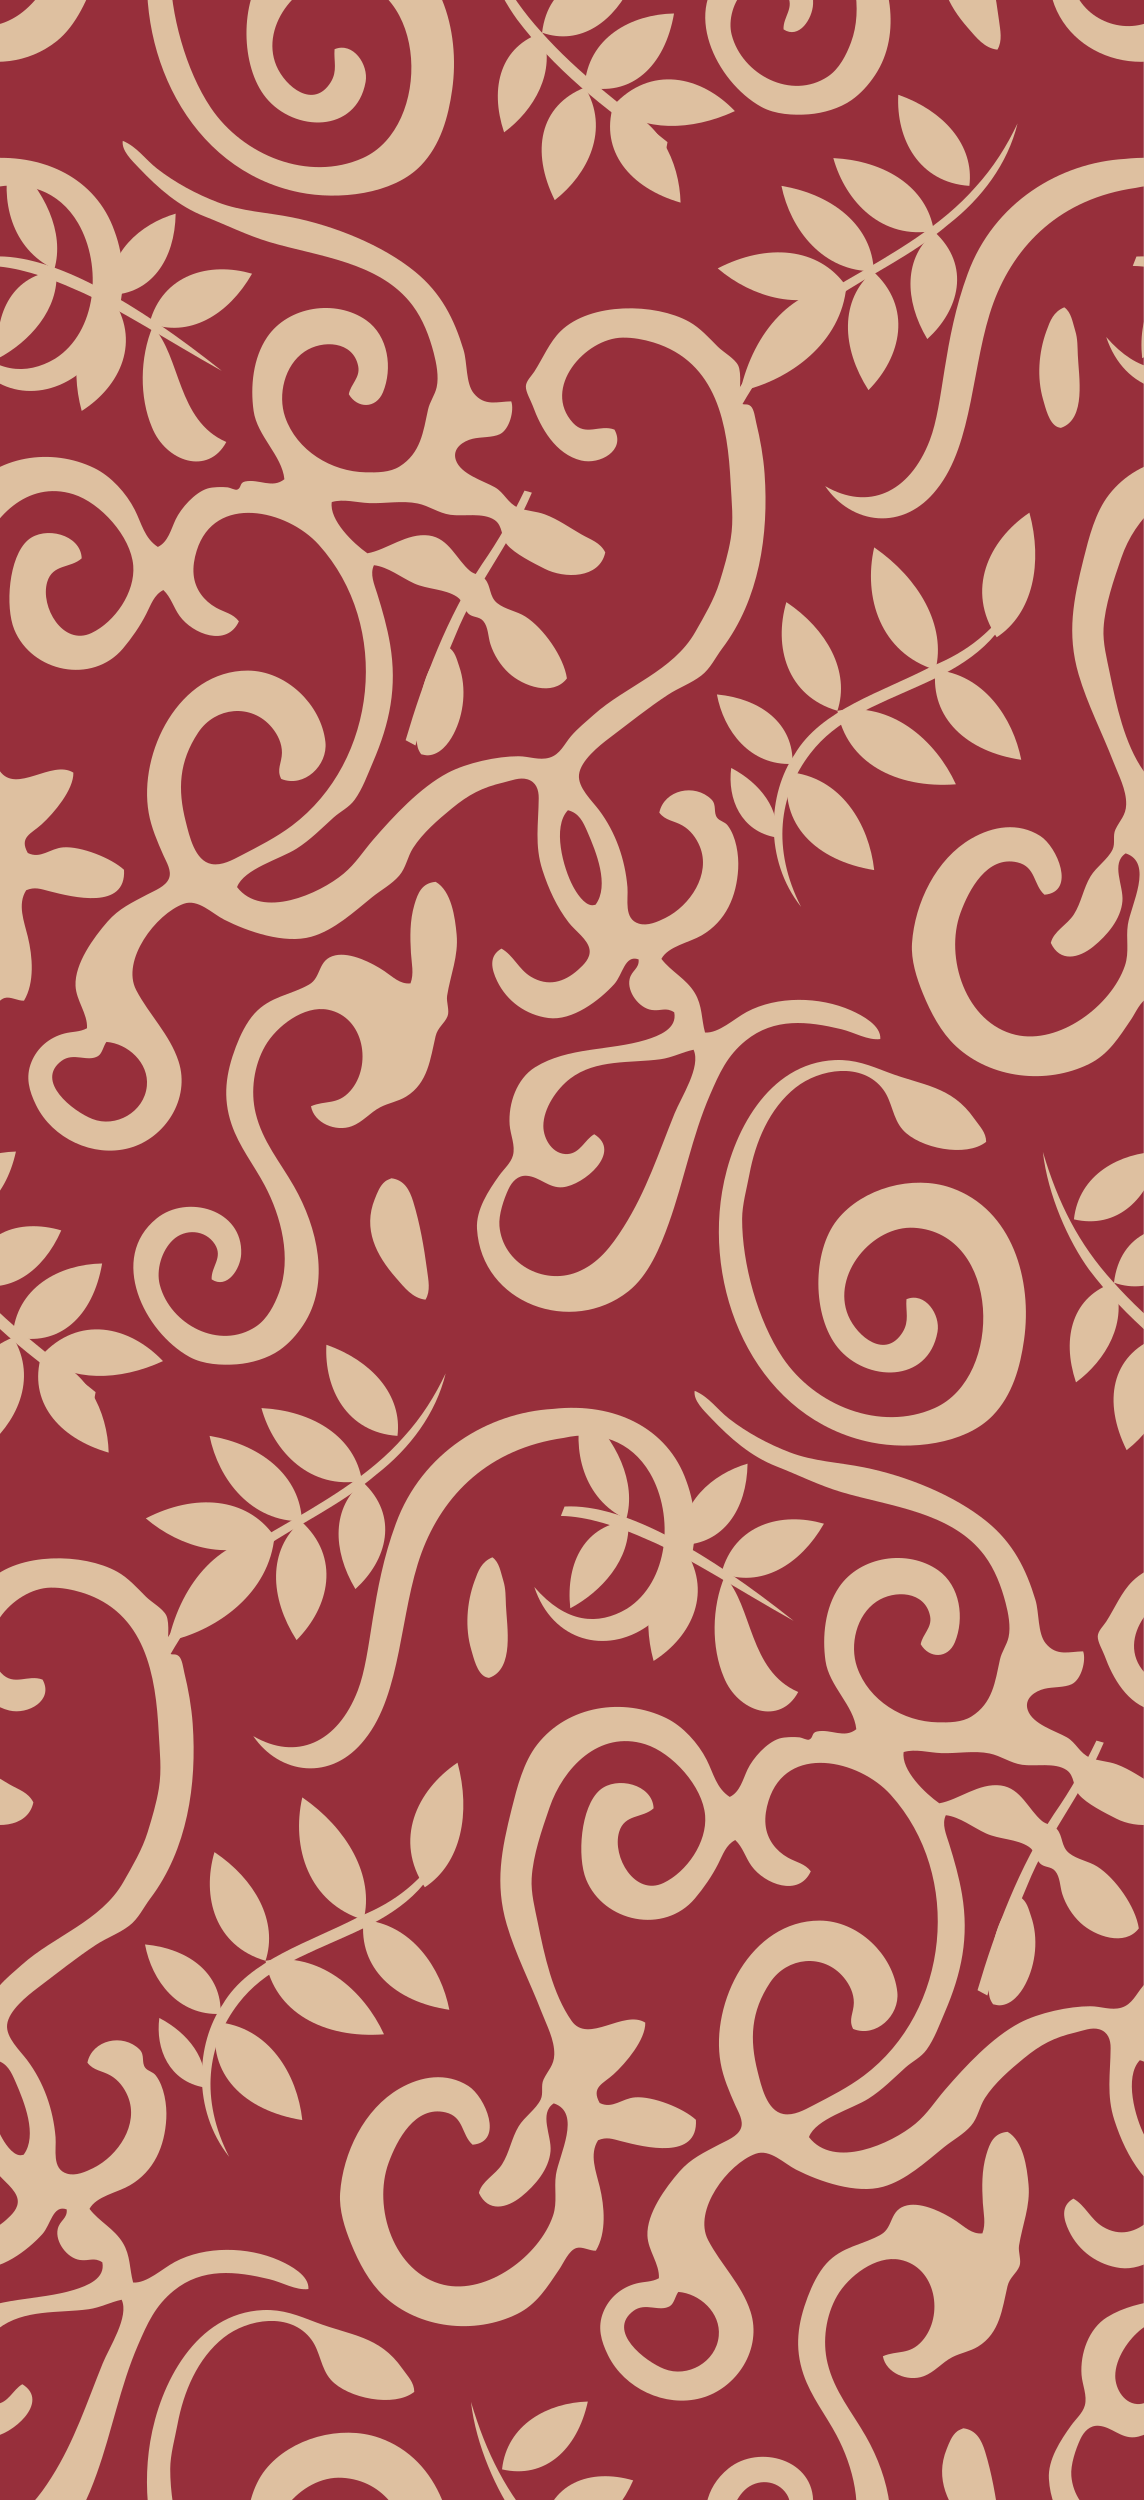
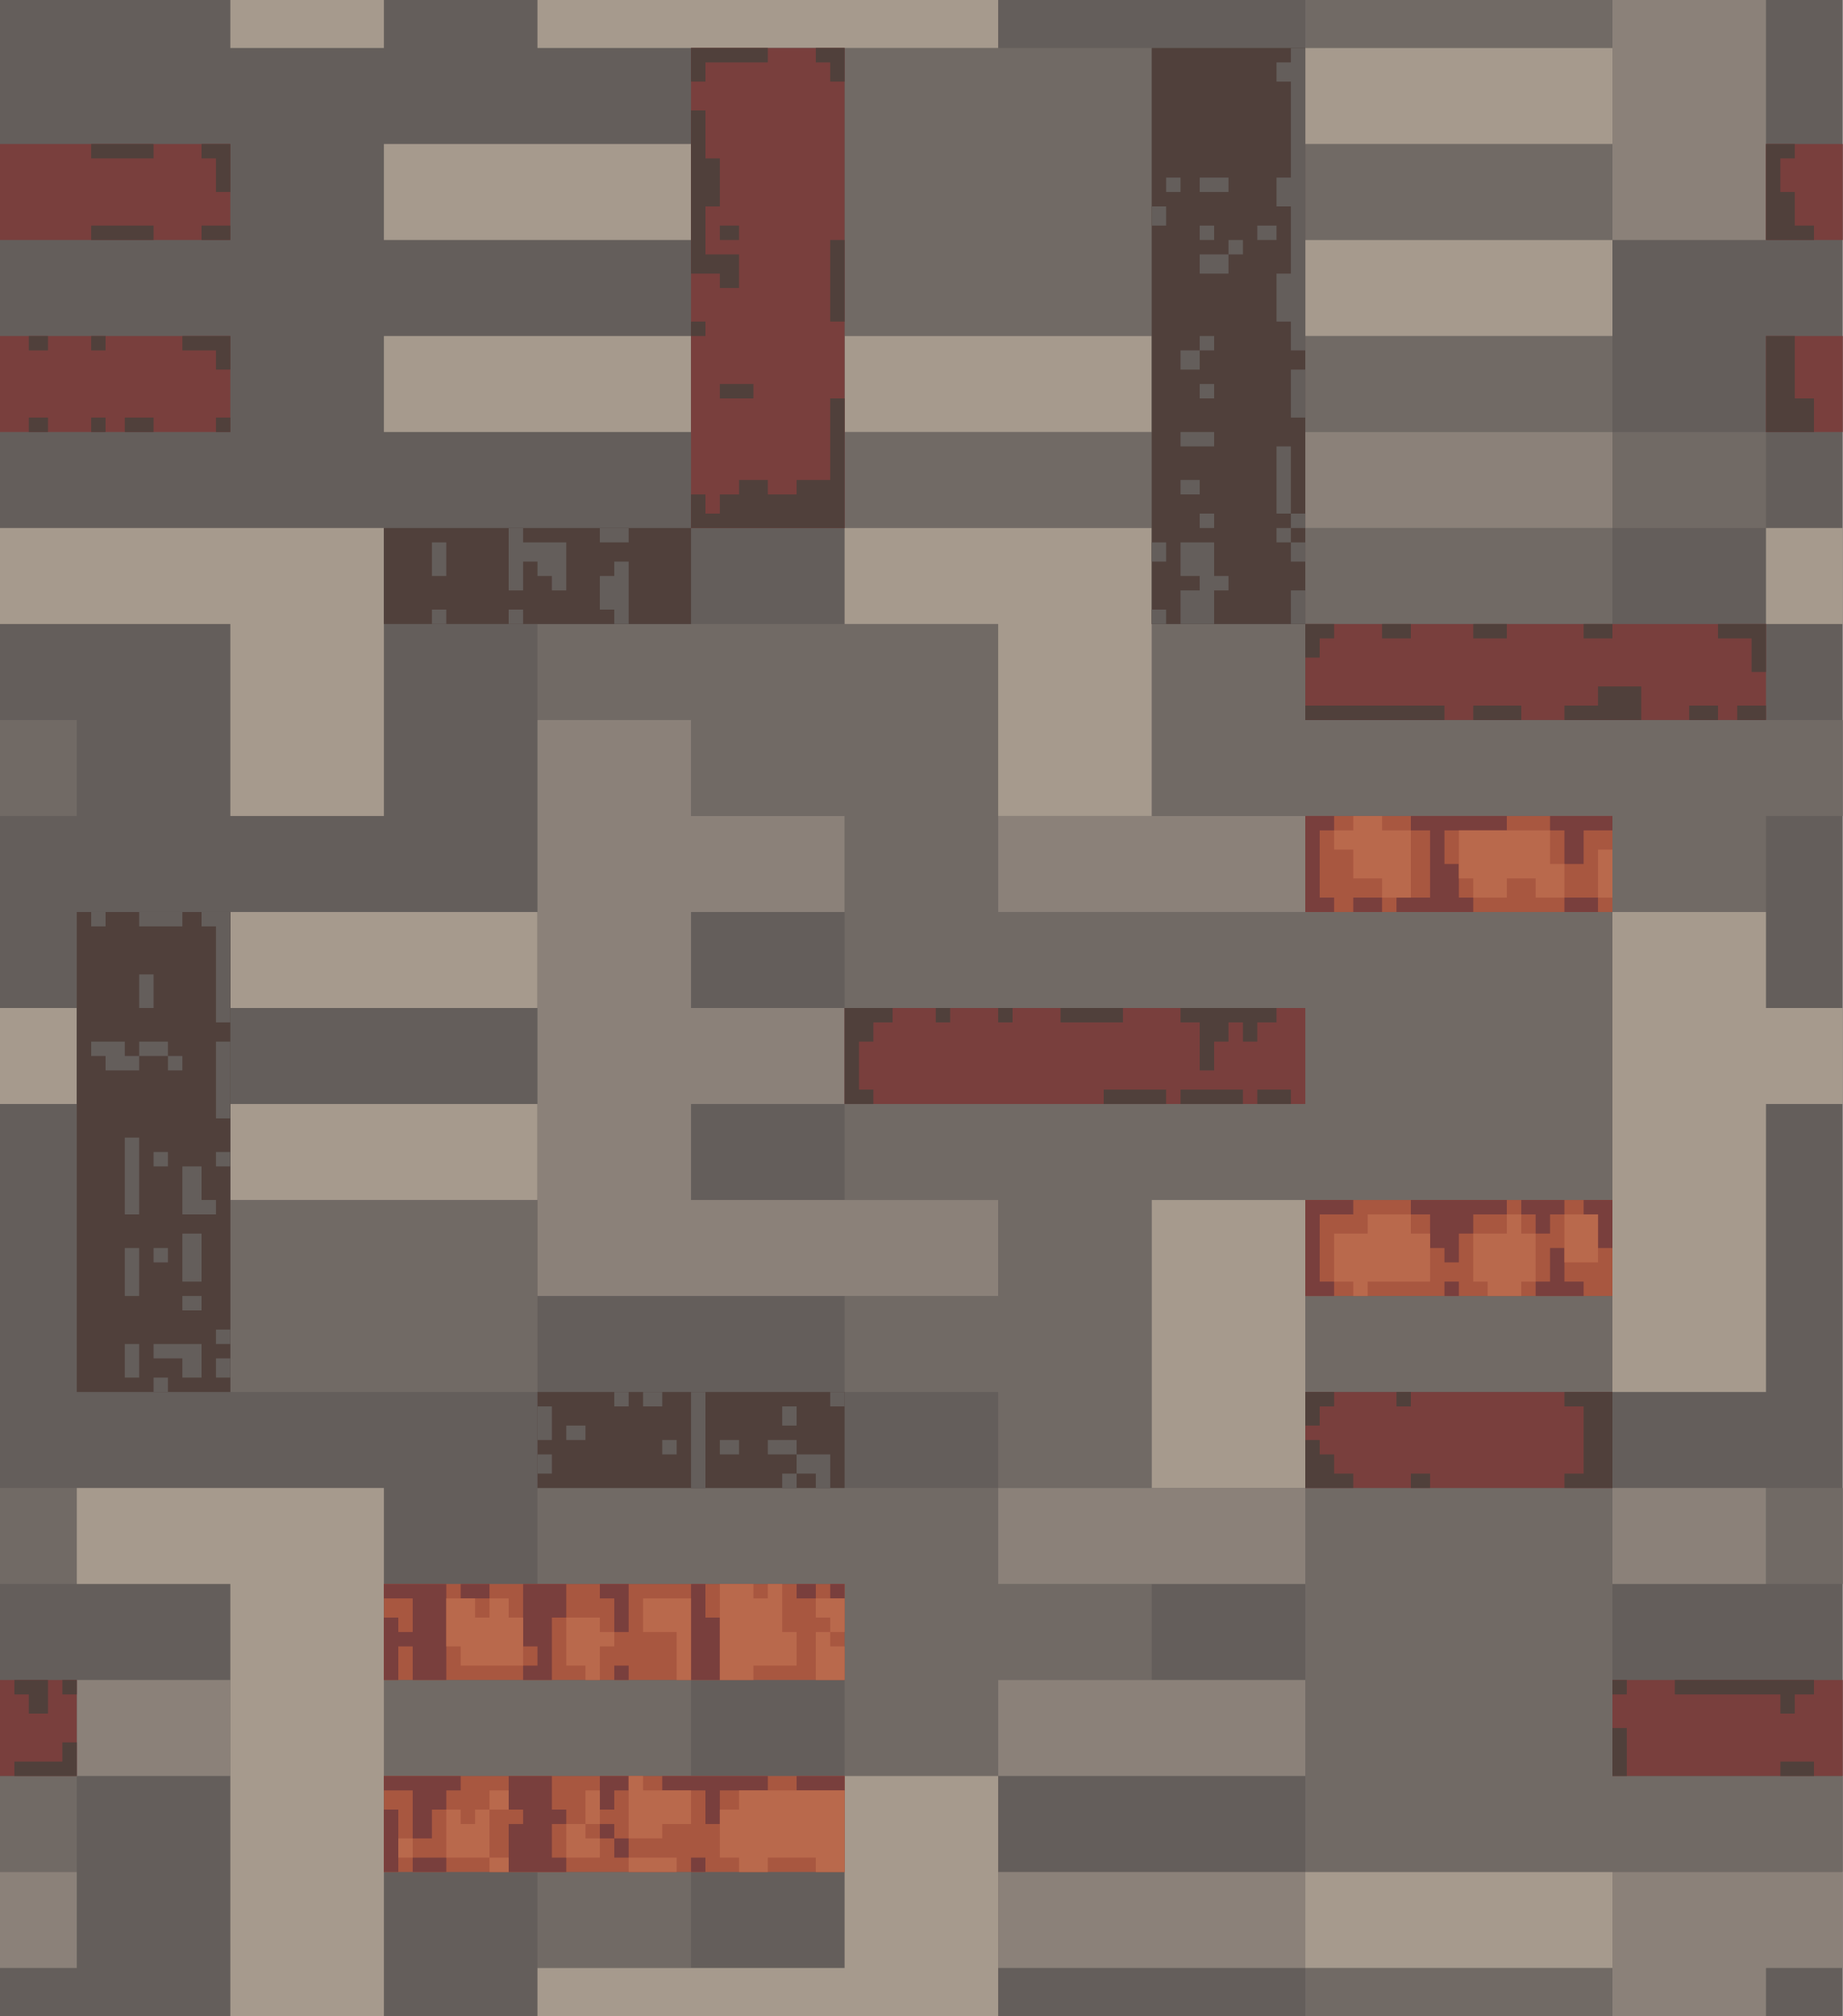
- <svg xmlns="http://www.w3.org/2000/svg" xmlns:xlink="http://www.w3.org/1999/xlink" width="280" height="612" viewBox="0 0 280 612">
-   <defs>
-     <g id="scrollwork" fill="#dec0a0">
-       <path d="M81.9 12.05 C81.67 14.99 82.68 17.37 80.95 20.15 C76.78 26.84 69.85 21.3 67.65 16.08 C63.45 6.08 73.58 -6.05 83.76 -5.44 C104.96 -4.16 105.84 31.08 88.82 38.69 C75.45 44.65 59.43 38.03 51.59 26.35 C45.5 17.29 41.65 3.29 41.67 -7.61 C41.68 -11.13 42.81 -15.05 43.45 -18.51 C44.94 -26.48 48.32 -34.64 54.75 -39.75 C60.61 -44.4 71.14 -46.12 76.22 -39.27 C78.44 -36.28 78.48 -32.25 81.01 -29.41 C85.05 -24.88 96.56 -22.56 101.41 -26.48 C101.39 -28.83 99.82 -30.26 98.47 -32.19 C92.91 -40.18 85.83 -40.26 77.44 -43.46 C72.96 -45.17 69.3 -46.71 64.37 -46.49 C47.91 -45.74 39.13 -28.46 36.77 -14.26 C32.44 11.85 45.95 41.59 73.37 47.11 C82.68 48.99 96.12 47.71 103.05 40.5 C107.85 35.49 109.75 28.68 110.69 21.97 C112.74 7.52 107.98 -9.94 92.78 -15.24 C83.48 -18.49 71.15 -15.19 64.94 -7.38 C58.72 0.45 58.82 16.26 65.14 23.96 C72.02 32.34 87.19 32.81 89.5 20.06 C90.27 15.8 86.43 10.16 81.9 12.05 Z" />
-       <path d="M30.05 34.48 C29.71 36.88 32.28 39.29 34.03 41.13 C38.77 46.12 43.79 50.53 50.14 53 C55.44 55.07 60.47 57.62 65.94 59.25 C77.73 62.77 93.02 64.09 101.01 74.79 C103.54 78.17 105.11 82.32 106.17 86.37 C106.83 88.88 107.47 92.21 106.9 94.78 C106.48 96.72 105.2 98.32 104.78 100.29 C103.61 105.7 103 110.94 97.81 114.2 C95.44 115.69 92.27 115.68 89.56 115.63 C81.14 115.47 72.64 110.35 69.8 102.09 C67.94 96.67 69.63 89.38 74.58 86.06 C78.92 83.14 86.48 83.42 87.69 89.65 C88.24 92.45 85.84 94.01 85.39 96.51 C87.47 100.06 92.04 100.12 93.74 96.05 C96.16 90.22 95.1 82.21 89.63 78.38 C82.22 73.19 70.58 74.89 65.39 82.55 C61.94 87.64 61.25 94.63 62.08 100.57 C62.95 106.78 69.05 111.5 69.62 117.31 C66.66 119.72 63.39 117.16 59.99 117.87 C58.58 118.17 59.18 119.43 58.06 119.87 C57.58 120.05 56.29 119.37 55.77 119.31 C54.42 119.16 52.05 119.19 50.76 119.6 C47.68 120.59 44.33 124.37 43 127.16 C41.83 129.64 41.16 132.69 38.64 133.89 C35.35 131.75 34.68 128.15 32.99 124.8 C30.93 120.74 27.19 116.58 23.07 114.58 C12.63 109.5 -0.97 111.43 -8.49 121.06 C-11.87 125.38 -13.42 131.56 -14.73 136.78 C-17.21 146.72 -18.91 155.03 -15.95 165.12 C-13.79 172.46 -10.22 179.31 -7.47 186.43 C-6.2 189.73 -4.23 193.32 -4.31 196.94 C-4.37 199.62 -5.88 200.83 -6.93 203.04 C-7.68 204.62 -6.9 206.4 -7.65 207.98 C-8.82 210.4 -11.6 212.17 -13.03 214.52 C-14.79 217.43 -15.28 220.96 -17.11 223.84 C-18.76 226.44 -22.09 227.94 -22.76 230.83 C-20.51 235.65 -15.94 234.61 -12.37 231.73 C-9.03 229.04 -5.59 225.03 -5.23 220.59 C-4.92 216.8 -8.16 211.39 -4.44 208.9 C2.49 211.19 -3.17 221.6 -3.9 226.34 C-4.42 229.74 -3.47 233.04 -4.63 236.43 C-7.97 246.23 -20.77 255.81 -31.37 253.33 C-43.64 250.45 -48.82 234.32 -44.88 223.49 C-42.84 217.89 -38.39 209.35 -30.93 211.11 C-26.39 212.17 -27.05 216.64 -24.31 219.03 C-16.49 218.34 -21.22 207.26 -25.35 204.64 C-30.75 201.23 -36.91 202.23 -42.2 205.28 C-50.82 210.25 -56.06 221.02 -56.74 230.88 C-57.02 235.08 -55.62 239.41 -54.06 243.24 C-52.18 247.83 -49.66 252.7 -45.99 256.11 C-37.41 264.08 -23.82 265.59 -13.41 260.47 C-8.54 258.08 -6.01 253.82 -3.08 249.52 C-2.05 248.02 -0.77 244.89 1.11 244.31 C2.55 243.87 4.37 245.05 5.87 244.97 C8.52 240.57 7.98 234.13 6.81 229.31 C5.9 225.57 4.2 221.39 6.41 217.93 C8.52 217.05 9.89 217.6 12.06 218.16 C17.83 219.65 30.93 222.87 30.36 212.93 C27.26 210.06 19.83 207.12 15.5 207.43 C12.24 207.67 9.95 210.38 6.8 208.81 C4.62 204.91 7.64 204.13 10.2 201.79 C13.22 199.04 18.08 193.27 17.96 189.14 C12.69 185.85 3.99 194.49 -0.06 188.73 C-4.73 182.08 -6.75 172.56 -8.34 164.73 C-9.05 161.24 -10.06 157.39 -9.85 153.81 C-9.53 148.15 -7.32 141.86 -5.49 136.53 C-2.19 126.89 6.6 117.42 17.96 120.99 C24.58 123.07 32.06 131.34 32.62 138.47 C33.14 144.98 28.12 152.25 22.41 154.96 C15.41 158.29 9.78 148.55 11.55 142.49 C12.87 137.99 17.26 139.18 20 136.68 C19.79 130.79 10.92 128.66 6.83 132.22 C2.1 136.34 1.24 148.58 3.48 154.08 C7.77 164.61 22.6 167.64 30.1 158.76 C32.25 156.21 34.28 153.28 35.79 150.31 C36.98 148 37.67 145.64 39.99 144.44 C41.88 146.22 42.45 148.67 43.96 150.77 C47.18 155.26 55.57 158.49 58.48 152.1 C57.05 150.2 54.97 149.92 52.91 148.77 C49.88 147.07 47.73 144.2 47.4 140.7 C47.21 138.73 47.55 136.73 48.14 134.84 C52.51 120.72 70.28 124.74 78.04 133.36 C95.93 153.22 92.44 186.38 71.45 202.14 C67.56 205.05 63.29 207.2 59 209.43 C56.87 210.54 54.3 211.97 51.79 211.52 C47.68 210.78 46.34 204.56 45.48 201.18 C43.44 193.2 43.82 186.42 48.51 179.34 C52.7 173.01 61.58 172.08 66.57 178.11 C68.01 179.85 69.04 182 69.02 184.29 C68.98 186.8 67.64 188.36 68.84 190.68 C74.45 192.95 80.29 187.39 79.66 181.64 C78.64 172.42 70.01 164.16 60.62 164.16 C43.81 164.17 33.83 184.28 36.4 198.98 C37.02 202.57 38.55 206.09 40.01 209.4 C40.74 211.04 42.09 213.15 41.38 215 C40.6 217.03 37.79 218.04 36.03 218.98 C32.33 220.96 29.15 222.37 26.33 225.6 C22.96 229.46 18.26 235.89 18.49 241.29 C18.64 244.99 21.49 248.14 21.3 251.71 C19.5 252.7 17.72 252.48 15.73 253.01 C12.08 253.98 9.13 256.46 7.7 259.97 C6.17 263.7 7.14 267.09 8.83 270.54 C12.8 278.68 22.79 283.47 31.67 281.04 C40.42 278.64 46.67 268.97 43.72 259.85 C41.57 253.22 36.48 248.41 33.34 242.37 C29.58 235.15 38.11 223.73 44.98 221.24 C48.5 219.97 51.93 223.63 54.86 225.12 C60.69 228.08 69.64 231.15 76.19 229.32 C81.77 227.76 86.67 223.21 91.07 219.65 C93.22 217.91 95.91 216.47 97.71 214.38 C99.42 212.4 99.72 209.77 101.11 207.6 C103.51 203.87 107.2 200.71 110.6 197.91 C114.73 194.51 118.04 192.76 123.26 191.55 C125.08 191.12 127.2 190.21 129.08 190.76 C131.25 191.4 131.9 193.32 131.88 195.38 C131.83 201.62 130.82 206.91 132.8 213.02 C134.3 217.64 136.27 222 139.24 225.86 C140.71 227.79 144 230.01 144.33 232.51 C144.6 234.57 142.89 236.18 141.5 237.43 C138.06 240.5 134.13 241.6 129.96 239.1 C126.98 237.32 125.69 233.86 122.76 232.22 C119.59 234.01 120.28 237.21 121.7 240.16 C124.08 245.11 128.77 248.48 134.25 249.21 C140.06 249.99 146.7 244.94 150.36 240.92 C152.46 238.6 152.92 233.62 156.33 234.86 C156.56 237.13 154.61 237.53 154.13 239.67 C153.43 242.8 156.45 246.8 159.53 247.24 C161.81 247.58 162.98 246.46 165.05 247.81 C165.86 251.81 161.37 253.56 158.08 254.57 C149.25 257.25 139.08 256.27 131.02 261.24 C126.48 264.05 124.39 270.21 124.76 275.34 C124.93 277.77 126.23 280.46 125.56 282.88 C125.04 284.75 123.31 286.21 122.22 287.75 C119.6 291.42 116.48 296.14 116.77 300.84 C117.89 319.26 139.98 327.06 153.82 316.12 C158.78 312.2 161.62 305.32 163.7 299.51 C167.45 289.07 169.39 278.22 173.81 268.02 C176.09 262.76 177.97 258.47 182.54 254.75 C189.54 249.06 197.75 249.98 205.96 251.95 C209.03 252.68 212.49 254.77 215.5 254.36 C215.73 251.06 211.17 248.6 208.33 247.34 C200.65 243.94 190.27 243.74 182.79 247.73 C179.77 249.34 175.92 253.02 172.59 252.76 C171.67 249.41 171.97 246.2 170.08 243.07 C167.94 239.53 164.28 237.86 161.91 234.73 C163.55 231.65 168.7 230.76 171.75 228.99 C177.75 225.5 180.33 219.4 180.71 212.64 C180.89 209.31 180.22 204.81 178.14 202.08 C177.42 201.13 176.2 201.04 175.56 200.2 C174.55 198.87 175.53 197.08 174.16 195.71 C170.09 191.66 162.58 193.33 161.4 198.93 C162.86 200.91 164.96 200.87 167.05 202.08 C169.03 203.21 170.45 205.12 171.31 207.21 C174.12 214.05 168.87 221.74 162.89 224.71 C161.01 225.65 158.54 226.76 156.4 226.11 C152.61 224.97 153.84 220.16 153.6 217.2 C153.03 210.4 150.74 203.78 146.64 198.31 C144.91 196 141.4 192.79 141.74 189.64 C142.1 186.24 146.65 182.56 149.2 180.65 C153.91 177.11 158.62 173.29 163.53 170.07 C166.12 168.37 169.15 167.31 171.63 165.42 C173.89 163.71 175.12 160.96 176.8 158.73 C185.86 146.74 188.23 130.89 187.17 116 C186.88 111.87 186.1 107.45 185.11 103.43 C184.86 102.39 184.62 100.19 183.79 99.44 C182.72 98.49 182.06 99.62 180.85 98.24 C181.06 96.16 181.6 91.3 180.71 89.47 C179.88 87.77 177.1 86.24 175.74 84.89 C173.59 82.74 171.39 80.26 168.71 78.77 C160.37 74.13 144.55 73.96 137.27 81.04 C134.53 83.69 132.85 87.8 130.79 90.99 C130.12 92.02 128.78 93.26 128.73 94.55 C128.68 95.96 129.91 97.96 130.39 99.27 C132.41 104.82 136 111.2 142.27 112.73 C146.84 113.83 153.25 110.28 150.42 105.17 C146.81 103.79 143.41 106.95 140.27 103.53 C132.53 95.07 143.22 82.76 152.44 82.65 C154.96 82.62 157.56 83.09 159.97 83.83 C175.62 88.63 178.15 104.05 178.86 118.29 C179.09 122.9 179.64 127.21 178.89 131.83 C178.3 135.43 177.22 139.04 176.14 142.53 C174.82 146.79 172.4 150.85 170.2 154.72 C164.79 164.26 153.13 167.99 145.35 174.98 C143.48 176.66 141.41 178.31 139.78 180.22 C138.13 182.16 137.13 184.71 134.5 185.48 C132 186.22 129.44 185.13 126.92 185.13 C121.71 185.12 114.24 186.76 109.63 189.19 C102.8 192.81 96.35 199.79 91.33 205.59 C88.87 208.44 87.08 211.39 84.12 213.87 C78.14 218.85 64.11 225.09 58.03 217.16 C59.64 212.72 68.63 210.27 72.57 207.77 C75.99 205.6 78.68 202.82 81.66 200.13 C83.37 198.6 85.44 197.69 86.82 195.78 C88.75 193.11 89.98 189.64 91.28 186.62 C95.44 176.97 97.25 168.23 95.5 157.75 C94.8 153.58 93.62 149.43 92.36 145.4 C91.62 143.03 90.49 140.56 91.54 138.36 C95 138.77 98.17 141.35 101.37 142.82 C104.61 144.3 108.93 144.14 111.87 146.1 C113.49 147.17 113.4 148.99 114.65 150.21 C115.7 151.22 117.28 150.84 118.29 152.01 C119.54 153.45 119.48 155.9 120.04 157.64 C120.88 160.28 122.49 162.86 124.54 164.75 C128.08 168.02 135.37 170.59 138.78 166.07 C138.03 160.84 133.07 153.77 128.6 150.93 C126.47 149.58 123.68 149.22 121.72 147.65 C119.7 146.03 120.24 143.46 118.73 141.76 C117.84 140.75 116.15 140.67 115.09 139.79 C111.77 137.03 109.93 131.75 105.03 131.09 C99.63 130.36 94.69 134.62 89.94 135.45 C86.53 133.07 80.53 127.31 81.22 122.9 C84.14 122.06 87.32 123.04 90.37 123.16 C94.22 123.31 98.47 122.47 102.25 123.25 C105.04 123.82 107.32 125.6 110.23 126.02 C113.45 126.48 118.27 125.37 121.1 127.31 C123.14 128.71 122.63 131.5 124.07 133.26 C125.95 135.56 130.65 137.87 133.32 139.23 C138.13 141.69 146.77 141.74 148.17 135.23 C146.9 132.74 144.65 132.16 142.31 130.81 C139.37 129.13 136.58 127.11 133.38 125.92 C131.25 125.12 128.89 125.14 126.8 124.26 C124.31 123.22 123.43 120.58 121.15 119.29 C118.32 117.69 112.77 116.11 111.59 112.62 C110.63 109.77 113.37 107.97 115.71 107.41 C117.67 106.94 120.61 107.14 122.36 106.29 C124.76 105.13 125.93 100.37 125.15 98.25 C121.74 98.3 118.65 99.57 115.98 96.29 C113.99 93.86 114.41 88.73 113.48 85.68 C111.16 77.99 107.96 71.72 101.64 66.54 C93.56 59.93 81.75 55.28 71.55 53.22 C65.38 51.97 59.23 51.8 53.27 49.51 C48.04 47.5 42.89 44.73 38.46 41.29 C35.53 39.01 33.56 35.92 30.05 34.48 Z" />
-       <path d="M258.9 104.54 C259.15 104.65 259.43 104.68 259.69 104.75 C266.02 102.65 264.06 92.06 263.85 86.94 C263.76 84.92 263.83 82.95 263.22 80.99 C262.56 78.88 262.26 76.44 260.54 75.23 C257.88 76.34 257.11 78.43 256.16 81.05 C254.27 86.23 253.78 92.47 255.37 97.88 C255.95 99.84 256.78 103.63 258.9 104.54 Z" />
-       <path d="M103.11 184.65 C103.65 184.73 104.19 184.93 104.74 184.91 C107.66 184.79 109.79 182.09 111.02 179.72 C113.6 174.78 114.24 168.42 112.42 163.16 C111.76 161.23 111.42 159.47 109.74 158.4 C103.67 162.66 102.74 170.56 102.37 177.44 C102.22 180.16 101.41 182.37 103.11 184.65 Z" />
-       <path d="M100.49 240.73 C97.91 241 96.16 239.11 94.02 237.68 C91.02 235.68 85.8 233.06 82.08 233.87 C77.66 234.84 78.81 239.23 75.66 241.02 C71.05 243.64 66.18 243.86 62.31 248.1 C60.31 250.31 58.8 253.46 57.75 256.23 C55.3 262.71 54.43 268.59 56.69 275.25 C58.55 280.71 62.12 285.13 64.79 290.16 C68.86 297.82 71.45 308.02 68.32 316.41 C67.18 319.46 65.45 322.88 62.67 324.73 C53.77 330.67 41.66 324.3 39.12 314.54 C38.17 310.89 39.57 306.19 42.3 303.57 C45.29 300.7 50.3 300.99 52.6 304.6 C54.68 307.88 51.65 310.07 51.81 313.19 C55.58 315.7 58.88 310.64 59.04 306.99 C59.53 296.02 45.74 292.29 38.37 298.25 C26.36 307.97 35.29 326.05 46.38 332.17 C49.75 334.03 54.26 334.27 58.02 333.98 C61.49 333.71 65.55 332.53 68.41 330.53 C70.73 328.91 72.67 326.73 74.22 324.38 C81.03 314.1 77.68 300.45 71.99 290.46 C68.54 284.41 64.25 279.44 62.58 272.5 C61.28 267.13 62.14 260.86 64.92 256.03 C67.68 251.23 74.44 246.01 80.32 247.18 C89.25 248.96 91.13 260.96 85.74 267.07 C82.61 270.61 79.66 269.28 76.13 270.81 C76.87 274.96 82.21 277.14 86.08 275.71 C88.83 274.7 90.58 272.33 93.13 271.03 C95.14 270 97.47 269.64 99.41 268.45 C104.79 265.15 105.34 259.17 106.63 253.67 C107.15 251.46 108.83 250.59 109.56 248.76 C110.1 247.4 109.22 245.29 109.45 243.77 C110.26 238.63 112.28 234.04 111.78 228.74 C111.4 224.58 110.52 218.08 106.65 215.87 C103.31 216.18 102.32 218.49 101.44 221.49 C100.31 225.35 100.37 229.32 100.6 233.3 C100.76 235.87 101.39 238.34 100.49 240.73 Z" />
-       <path d="M94.33 289.18 C92.99 290.22 92.35 292.03 91.74 293.54 C88.8 300.85 92.05 307.25 96.96 312.85 C99.01 315.19 100.97 317.8 104.16 318.16 C105.46 316.02 104.86 313.39 104.54 310.89 C103.82 305.4 102.78 299.45 101.15 294.15 C100.25 291.24 98.97 288.86 95.82 288.44 C95.32 288.69 94.76 288.84 94.33 289.18 Z" />
-       <path d="M196.1 222 C186.9 210.4 188 194.2 194.5 184.7 C201 173.6 215.9 169.5 228.1 163.1 C236.8 159.6 243.5 154.4 248.8 145.7 C245.2 157.6 235.2 163.3 225.4 167.7 C213.8 172.9 204.7 176.2 198.4 184.4 C190.6 194.5 188.9 207.9 196.1 222 Z" />
-       <path d="M179 98 C185.6 87.7 194.4 75.8 207.1 68.7 C218.9 61.9 230.6 55.2 238.8 45.8 C243.2 41 246.5 35.7 249.1 30.2 C246.7 40.1 240.3 48.6 232.2 54.9 C223.3 62.5 213.9 66.6 204.1 73.2 C194.7 79.9 187.6 88.8 181.7 99 Z" />
-       <path d="M255.3 282 C259.0 294.5 264.1 304.6 272.4 313.7 C281.7 324.2 292.1 331.6 303.4 340.8 L303 343 C287.2 332.5 275.2 322.2 266.6 310.8 C261.6 303.9 256.5 292.6 255.3 282 Z" />
-       <path d="M99.3 181.2 C103.7 166.2 109.6 150.8 118.0 138.1 C122.1 132.2 125.3 126.5 128.4 120.1 L130.2 120.6 C124.2 134.6 116.8 142.4 111.5 155.5 C107.8 164.1 104.0 174.6 101.7 182.5 Z" />
-       <path d="M-78 119 C-67.5 125.1 -57.4 120.8 -52.4 107.8 C-48.9 98.7 -49.2 83.5 -43.1 67 C-36.7 49.5 -20.5 39.8 -4.6 38.9 C10.6 37.2 23.5 43.7 28 56.5 C33.1 70.1 28.4 85.2 18.3 92.2 C8.4 99.0 -4.7 96 -9.2 82.5 C-1.4 91.5 6.4 92.0 13.5 87.8 C23.7 81.3 25.2 65.1 19.1 54.6 C14.4 46.6 6.4 44.1 -2 46 C-20.3 48.6 -31.5 59.8 -36.8 74.1 C-42.2 88.8 -41.6 108.5 -50.7 119.8 C-58.9 130.3 -71.6 128.4 -78 119 Z" />
-       <path d="M-1.8 62.8 C13 62 33.7 74.4 54.3 90.8 C41.4 83.6 28.3 75 18.5 70.9 C11.2 67.6 3.7 65.2 -2.7 65.1 Z" />
-       <path d="M37.4 79.9 C44.3 87.3 43.3 103 55.4 108.2 C51 116.5 40.6 113.1 37.2 104.6 C34.1 97.3 34.2 87.5 37.4 79.9 Z" />
-       <path d="M190 205 C191.03 198.31 186.23 191.77 179 188 C178.01 195.64 181.45 203.54 190 205 Z" />
-       <path d="M193 189 C190.65 201.65 199.68 210.7 214 213 C212.79 201.77 205.82 190.07 193 189 Z" />
-       <path d="M194 187 C194.33 177.36 186.49 171.04 175.5 170 C177.16 178.96 183.65 187.5 194 187 Z" />
-       <path d="M205 174 C207.22 186.61 219.25 193.11 234 192 C229.06 181.19 218.13 171.61 205 174 Z" />
-       <path d="M205 174 C208.15 164.4 202.48 154.07 192.5 147.4 C189.31 158.32 192.63 170.4 205 174 Z" />
-       <path d="M229 164 C227.7 175.76 236.63 184.04 250 186 C247.99 175.73 240.74 164.99 229 164 Z" />
-       <path d="M229 164 C231.71 153.27 225.02 141.61 214 134 C211.24 146.25 215.54 159.86 229 164 Z" />
-       <path d="M244 156 C252.89 150.18 255.34 137.79 252 125.5 C241.9 132.3 236.37 144.54 244 156 Z" />
-       <path d="M237.3 45.5 C238.55 35.56 231.02 27.08 219.9 23.2 C219.33 34.05 224.98 44.7 237.3 45.5 Z" />
-       <path d="M228.6 56.5 C226.94 45.84 216.66 39.33 204 38.7 C207.01 49.56 216.07 58.79 228.6 56.5 Z" />
-       <path d="M228.8 56.8 C221.24 62.86 221.25 73.39 227 83 C234.83 75.9 237.72 65.05 228.8 56.8 Z" />
-       <path d="M213.9 66.4 C213.55 55.45 204.02 47.62 191.3 45.5 C193.5 56.27 201.56 66.59 213.9 66.4 Z" />
-       <path d="M213.7 66.4 C205.55 73.38 205.9 85.05 212.6 95.5 C220.68 87.35 223.45 75.22 213.7 66.4 Z" />
-       <path d="M207.1 70 C200.41 60.47 187.75 59.48 175.7 65.7 C184 72.82 196.9 76.74 207.1 70 Z" />
-       <path d="M207.2 70 C194.37 70.08 184.53 80.96 181.2 95.8 C193.43 93.05 205.98 83.85 207.2 70 Z" />
-       <path d="M262.9 298.5 C273.36 300.94 281.31 293.73 283.9 281.9 C274.2 282.15 264.08 287.47 262.9 298.5 Z" />
-       <path d="M272.7 314 C281.97 317.24 290.51 311.45 295 301.2 C284.68 298.19 274.19 301.63 272.7 314 Z" />
-       <path d="M272.7 314 C262.76 317.2 259.66 327.19 263.4 338.4 C270.66 333.06 276.37 323.5 272.7 314 Z" />
-       <path d="M283.1 327.2 C294.53 330.01 302.78 322.23 305 309.3 C294.56 309.48 283.87 315.18 283.1 327.2 Z" />
-       <path d="M283.2 327.4 C272.07 331.81 269.88 343.06 275.8 355 C284 348.62 289.37 337.63 283.2 327.4 Z" />
-       <path d="M290.1 331.9 C297.28 338.35 309.23 338.14 319.9 333.2 C311.62 324.5 299.2 321.82 290.1 331.9 Z" />
-       <path d="M290.1 331.9 C286.9 342.93 294.1 351.99 306.6 355.6 C306.35 345.57 301.17 334.4 290.1 331.9 Z" />
-       <path d="M13.3 65.9 C15.9 57.01 11.02 46.4 2.5 38.8 C-0.08 48.94 2.83 60.97 13.3 65.9 Z" />
-       <path d="M13.8 66.3 C3.56 67.21 -1.61 76.11 -0.4 87.7 C7.1 83.74 14.55 75.74 13.8 66.3 Z" />
-       <path d="M27 72.2 C36.94 72 42.83 63.63 43 52.3 C34.32 54.83 26.13 62 27 72.2 Z" />
-       <path d="M27.3 72.8 C19.19 78.1 16.96 89.4 20 100.6 C29.58 94.5 34.68 83.36 27.3 72.8 Z" />
-       <path d="M36.6 79.1 C46.11 82.79 55.83 77.28 61.7 67 C51.28 63.99 39.8 67.12 36.6 79.1 Z" />
-     </g>
-     <g id="openings" fill="#972f3b">
-       <path d="M239.33 133.6 C239.36 133.82 239.51 134.01 239.59 134.21 C241.54 133.1 241.16 130.68 242.52 128.88 C243.56 127.51 244.11 127.53 244.45 125.64 C244.42 125.63 244.39 125.58 244.37 125.61 C242.75 127.22 238.95 131.03 239.33 133.6 Z" />
-       <path d="M139.03 198.34 C135.13 202.42 137.87 212.46 140.26 216.95 C141.07 218.48 142.96 221.55 144.98 221.61 C145.25 221.61 145.51 221.52 145.78 221.48 C149.3 216.8 145.9 208.46 143.81 203.66 C142.72 201.15 141.76 199.04 139.03 198.34 Z" />
-       <path d="M26.05 255.06 C25.33 256.01 25.04 257.86 24.04 258.5 C21.47 260.13 18.02 257.48 15.04 259.72 C8.5 264.64 17.74 271.99 22.58 273.91 C28.29 276.19 35.33 272.26 35.95 265.86 C36.51 260.17 31.27 255.44 26.05 255.06 Z" />
-       <path d="M145.47 277.66 C152.44 281.99 142.89 290.17 137.73 290.64 C134.35 290.95 132.13 288.05 128.94 287.83 C126.77 287.68 125.34 289.25 124.48 291.08 C123.34 293.53 122.03 297.38 122.26 300.11 C123.02 309.26 132.96 314.68 141.18 311.46 C146.46 309.39 149.7 305.04 152.61 300.45 C158.22 291.6 161.23 282.23 165.13 272.59 C166.77 268.55 171.7 261.13 169.78 256.97 C167.07 257.55 164.5 258.92 161.71 259.3 C154.4 260.3 145.87 259.21 139.54 264.07 C136.25 266.6 133.03 271.35 133.01 275.62 C132.99 278.84 135.33 282.76 138.99 282.51 C142.05 282.3 143.15 278.98 145.47 277.66 Z" />
-     </g>
-   </defs>
-   <rect width="280" height="612" fill="#972f3b" />
-   <use xlink:href="#scrollwork" transform="translate(-140 -306)" />
-   <use xlink:href="#scrollwork" transform="translate(140 -306)" />
-   <use xlink:href="#scrollwork" transform="translate(-280 0)" />
-   <use xlink:href="#scrollwork" transform="translate(0 0)" />
-   <use xlink:href="#scrollwork" transform="translate(280 0)" />
-   <use xlink:href="#scrollwork" transform="translate(-140 306)" />
-   <use xlink:href="#scrollwork" transform="translate(140 306)" />
-   <use xlink:href="#scrollwork" transform="translate(-280 612)" />
-   <use xlink:href="#scrollwork" transform="translate(0 612)" />
-   <use xlink:href="#scrollwork" transform="translate(280 612)" />
-   <use xlink:href="#scrollwork" transform="translate(-140 918)" />
-   <use xlink:href="#scrollwork" transform="translate(140 918)" />
-   <use xlink:href="#openings" transform="translate(-140 -306)" />
-   <use xlink:href="#openings" transform="translate(140 -306)" />
-   <use xlink:href="#openings" transform="translate(-280 0)" />
-   <use xlink:href="#openings" transform="translate(0 0)" />
-   <use xlink:href="#openings" transform="translate(280 0)" />
-   <use xlink:href="#openings" transform="translate(-140 306)" />
-   <use xlink:href="#openings" transform="translate(140 306)" />
-   <use xlink:href="#openings" transform="translate(-280 612)" />
-   <use xlink:href="#openings" transform="translate(0 612)" />
-   <use xlink:href="#openings" transform="translate(280 612)" />
-   <use xlink:href="#openings" transform="translate(-140 918)" />
-   <use xlink:href="#openings" transform="translate(140 918)" />
+ <svg xmlns="http://www.w3.org/2000/svg" width="384" height="420" viewBox="0 0 384 420">
+   <rect width="384" height="420" fill="#645e5b" />
+   <path id="warm-grey" fill="#716a65" d="     M176 330h64v20H176Z     M272 330h64v40H272Z     M80 350h64v20H80Z     M176 350h32v20H176Z     M0 370h16v20H0Z     M272 370h112v20H272Z     M112 390h32v20H112Z     M272 0h64v10H272Z     M272 410h64v10H272Z     M272 30h64v20H272Z     M176 10h64v60H176Z     M272 70h64v20H272Z     M336 90h32v20H336Z     M176 90h64v20H176Z     M272 110h64v20H272Z     M112 130h96v20H112Z     M0 150h16v20H0Z     M272 150h112v20H272Z     M144 150h64v20H144Z     M240 130h32v40H240Z     M336 170h32v20H336Z     M176 170h32v20H176Z     M176 190h96v20H176Z     M272 190h64v60H272Z     M176 230h96v20H176Z     M208 250h32v20H208Z     M272 270h64v20H272Z     M48 250h64v40H48Z     M176 270h64v20H176Z     M208 290h32v20H208Z     M272 310h64v20H272Z     M0 310h16v20H0Z     M368 310h16v20H368Z     M112 310h96v20H112Z" />
+   <path id="mushroom" fill="#8b8179" d="     M16 350h32v20H16Z     M208 350h64v20H208Z     M0 390h16v20H0Z     M336 390h48v20H336Z     M208 390h64v20H208Z     M336 0h32v50H336Z     M336 410h32v10H336Z     M272 90h64v20H272Z     M112 150h32v20H112Z     M112 170h64v20H112Z     M208 170h64v20H208Z     M112 190h32v20H112Z     M112 210h64v20H112Z     M112 230h32v20H112Z     M112 250h96v20H112Z     M336 310h32v20H336Z     M208 310h64v20H208Z" />
+   <path id="oatmeal" fill="#a69a8d" d="     M272 390h64v20H272Z     M176 370h32v40H176Z     M48 0h32v10H48Z     M48 330h32v90H48Z     M112 0h96v10H112Z     M112 410h96v10H112Z     M272 10h64v20H272Z     M80 30h64v20H80Z     M272 50h64v20H272Z     M80 70h64v20H80Z     M176 70h64v20H176Z     M0 110h80v20H0Z     M368 110h16v20H368Z     M176 110h64v20H176Z     M48 130h32v40H48Z     M208 130h32v40H208Z     M336 190h32v20H336Z     M48 190h64v20H48Z     M0 210h16v20H0Z     M336 210h48v20H336Z     M48 230h64v20H48Z     M336 230h32v60H336Z     M240 250h32v60H240Z     M16 310h64v20H16Z" />
+   <path id="peat-brown" fill="#50403b" d="     M80 110h64v20H80Z     M240 10h32v120H240Z     M16 190h32v100H16Z     M112 290h64v20H112Z" />
+   <path id="oxblood" fill="#793f3d" d="     M0 350h16v20H0Z     M336 350h48v20H336Z     M0 30h48v20H0Z     M368 30h16v20H368Z     M0 70h48v20H0Z     M368 70h16v20H368Z     M144 10h32v100H144Z     M272 130h96v20H272Z     M176 210h96v20H176Z     M272 290h64v20H272Z" />
+   <path id="brick" fill="#a85740" d="     M80 330h96v20H80Z     M80 370h96v20H80Z     M272 170h64v20H272Z     M272 250h64v20H272Z" />
+   <path id="oxblood-flecks" fill="#793f3d" d="     M80,330 93,330 93,350 86,350 86,343 83,343 83,350 80,350 80,337 83,337 83,340 86,340 86,333 80,333Z     M96,330 102,330 102,333 96,333Z     M109,330 118,330 118,337 115,337 115,350 109,350 109,347 112,347 112,343 109,343Z     M125,330 131,330 131,340 128,340 128,333 125,333Z     M128,347 131,347 131,350 128,350Z     M144,330 147,330 147,337 150,337 150,350 144,350Z     M166,330 170,330 170,333 166,333Z     M173,330 176,330 176,333 173,333Z     M80,370 96,370 96,373 93,373 93,377 90,377 90,383 86,383 86,373 80,373Z     M80,377 83,377 83,390 80,390Z     M86,387 93,387 93,390 86,390Z     M106,370 115,370 115,377 118,377 118,380 115,380 115,387 118,387 118,390 106,390 106,380 109,380 109,377 106,377Z     M125,370 131,370 131,373 128,373 128,377 125,377Z     M125,380 128,380 128,383 125,383Z     M128,383 131,383 131,387 128,387Z     M138,370 160,370 160,373 150,373 150,380 147,380 147,373 138,373Z     M144,387 147,387 147,390 144,390Z     M166,370 176,370 176,373 166,373Z     M272,170 278,170 278,173 275,173 275,187 278,187 278,190 272,190Z     M282,187 288,187 288,190 282,190Z     M291,187 298,187 298,173 294,173 294,170 314,170 314,173 301,173 301,180 304,180 304,187 307,187 307,190 291,190Z     M323,170 336,170 336,173 330,173 330,180 326,180 326,173 323,173Z     M326,187 333,187 333,190 326,190Z     M272,250 282,250 282,253 275,253 275,267 278,267 278,270 272,270Z     M294,250 314,250 314,253 307,253 307,257 304,257 304,263 301,263 301,260 298,260 298,253 294,253Z     M301,267 304,267 304,270 301,270Z     M317,250 326,250 326,253 323,253 323,257 320,257 320,253 317,253Z     M320,267 323,267 323,260 326,260 326,267 330,267 330,270 320,270Z     M330,250 336,250 336,260 333,260 333,253 330,253Z" />
+   <path id="terracotta-flecks" fill="#b9694c" d="     M93,333 99,333 99,337 102,337 102,333 106,333 106,337 109,337 109,347 96,347 96,343 93,343Z     M118,337 125,337 125,340 128,340 128,343 125,343 125,350 122,350 122,347 118,347Z     M134,333 144,333 144,350 141,350 141,340 134,340Z     M150,330 157,330 157,333 160,333 160,330 163,330 163,340 166,340 166,347 157,347 157,350 150,350Z     M170,333 176,333 176,340 173,340 173,337 170,337Z     M170,340 173,340 173,343 176,343 176,350 170,350Z     M83,383 86,383 86,387 83,387Z     M93,377 96,377 96,380 99,380 99,377 102,377 102,373 106,373 106,377 102,377 102,387 93,387Z     M102,387 106,387 106,390 102,390Z     M118,380 122,380 122,373 125,373 125,380 122,380 122,383 125,383 125,387 118,387Z     M131,370 134,370 134,373 144,373 144,380 138,380 138,383 131,383Z     M131,387 141,387 141,390 131,390Z     M150,377 154,377 154,373 176,373 176,390 170,390 170,387 160,387 160,390 154,390 154,387 150,387Z     M278,173 282,173 282,170 288,170 288,173 294,173 294,187 288,187 288,183 282,183 282,177 278,177Z     M304,173 323,173 323,180 326,180 326,187 320,187 320,183 314,183 314,187 307,187 307,183 304,183Z     M333,177 336,177 336,187 333,187Z     M278,257 285,257 285,253 294,253 294,257 298,257 298,267 285,267 285,270 282,270 282,267 278,267Z     M307,257 314,257 314,253 317,253 317,257 320,257 320,267 317,267 317,270 310,270 310,267 307,267Z     M326,253 333,253 333,263 326,263Z" />
+   <path id="peat-brown-flecks" fill="#50403b" d="     M336,350 339,350 339,353 336,353Z     M-48,350 -45,350 -45,353 -48,353Z     M336,360 339,360 339,370 336,370Z     M-48,360 -45,360 -45,370 -48,370Z     M349,350 378,350 378,353 374,353 374,357 371,357 371,353 349,353Z     M-35,350 -6,350 -6,353 -10,353 -10,357 -13,357 -13,353 -35,353Z     M371,367 378,367 378,370 371,370Z     M-13,367 -6,367 -6,370 -13,370Z     M387,350 394,350 394,357 390,357 390,353 387,353Z     M3,350 10,350 10,357 6,357 6,353 3,353Z     M387,367 397,367 397,363 400,363 400,370 387,370Z     M3,367 13,367 13,363 16,363 16,370 3,370Z     M397,350 400,350 400,353 397,353Z     M13,350 16,350 16,353 13,353Z     M368,30 374,30 374,33 371,33 371,40 374,40 374,47 378,47 378,50 368,50Z     M-16,30 -10,30 -10,33 -13,33 -13,40 -10,40 -10,47 -6,47 -6,50 -16,50Z     M403,30 416,30 416,33 403,33Z     M19,30 32,30 32,33 19,33Z     M403,47 416,47 416,50 403,50Z     M19,47 32,47 32,50 19,50Z     M426,30 432,30 432,40 429,40 429,33 426,33Z     M42,30 48,30 48,40 45,40 45,33 42,33Z     M426,47 432,47 432,50 426,50Z     M42,47 48,47 48,50 42,50Z     M368,70 374,70 374,83 378,83 378,90 368,90Z     M-16,70 -10,70 -10,83 -6,83 -6,90 -16,90Z     M390,70 394,70 394,73 390,73Z     M6,70 10,70 10,73 6,73Z     M390,87 394,87 394,90 390,90Z     M6,87 10,87 10,90 6,90Z     M403,70 406,70 406,73 403,73Z     M19,70 22,70 22,73 19,73Z     M403,87 406,87 406,90 403,90Z     M19,87 22,87 22,90 19,90Z     M410,87 416,87 416,90 410,90Z     M26,87 32,87 32,90 26,90Z     M422,70 432,70 432,77 429,77 429,73 422,73Z     M38,70 48,70 48,77 45,77 45,73 38,73Z     M429,87 432,87 432,90 429,90Z     M45,87 48,87 48,90 45,90Z     M144,10 160,10 160,13 147,13 147,17 144,17Z     M144,23 147,23 147,33 150,33 150,43 147,43 147,53 154,53 154,60 150,60 150,57 144,57Z     M144,67 147,67 147,70 144,70Z     M144,103 147,103 147,107 150,107 150,103 154,103 154,100 160,100 160,103 166,103 166,100 173,100 173,83 176,83 176,110 144,110Z     M150,47 154,47 154,50 150,50Z     M150,80 157,80 157,83 150,83Z     M170,10 176,10 176,17 173,17 173,13 170,13Z     M173,50 176,50 176,67 173,67Z     M272,130 278,130 278,133 275,133 275,137 272,137Z     M272,147 301,147 301,150 272,150Z     M288,130 294,130 294,133 288,133Z     M307,130 314,130 314,133 307,133Z     M307,147 317,147 317,150 307,150Z     M326,147 333,147 333,143 342,143 342,150 326,150Z     M330,130 336,130 336,133 330,133Z     M352,147 358,147 358,150 352,150Z     M358,130 368,130 368,140 365,140 365,133 358,133Z     M362,147 368,147 368,150 362,150Z     M176,210 186,210 186,213 182,213 182,217 179,217 179,227 182,227 182,230 176,230Z     M195,210 198,210 198,213 195,213Z     M208,210 211,210 211,213 208,213Z     M221,210 234,210 234,213 221,213Z     M230,227 243,227 243,230 230,230Z     M246,210 266,210 266,213 262,213 262,217 259,217 259,213 256,213 256,217 253,217 253,223 250,223 250,213 246,213Z     M246,227 259,227 259,230 246,230Z     M262,227 269,227 269,230 262,230Z     M272,290 278,290 278,293 275,293 275,297 272,297Z     M272,300 275,300 275,303 278,303 278,307 282,307 282,310 272,310Z     M291,290 294,290 294,293 291,293Z     M294,307 298,307 298,310 294,310Z     M326,290 336,290 336,310 326,310 326,307 330,307 330,293 326,293Z" />
+   <path id="smoke-grey-flecks" fill="#645e5b" d="     M90,113 93,113 93,120 90,120Z     M90,127 93,127 93,130 90,130Z     M106,110 109,110 109,113 118,113 118,123 115,123 115,120 112,120 112,117 109,117 109,123 106,123Z     M106,127 109,127 109,130 106,130Z     M125,110 131,110 131,113 125,113Z     M125,120 128,120 128,117 131,117 131,130 128,130 128,127 125,127Z     M240,43 243,43 243,47 240,47Z     M240,113 243,113 243,117 240,117Z     M240,127 243,127 243,130 240,130Z     M243,37 246,37 246,40 243,40Z     M246,73 250,73 250,70 253,70 253,73 250,73 250,77 246,77Z     M246,90 253,90 253,93 246,93Z     M246,100 250,100 250,103 246,103Z     M246,113 253,113 253,120 256,120 256,123 253,123 253,130 246,130 246,123 250,123 250,120 246,120Z     M250,37 256,37 256,40 250,40Z     M250,47 253,47 253,50 250,50Z     M250,53 256,53 256,50 259,50 259,53 256,53 256,57 250,57Z     M250,80 253,80 253,83 250,83Z     M250,107 253,107 253,110 250,110Z     M262,47 266,47 266,50 262,50Z     M266,13 269,13 269,10 272,10 272,73 269,73 269,67 266,67 266,57 269,57 269,43 266,43 266,37 269,37 269,17 266,17Z     M266,93 269,93 269,107 266,107Z     M266,110 269,110 269,107 272,107 272,110 269,110 269,113 266,113Z     M269,77 272,77 272,87 269,87Z     M269,113 272,113 272,117 269,117Z     M269,123 272,123 272,130 269,130Z     M19,190 22,190 22,193 19,193Z     M19,217 26,217 26,220 29,220 29,217 35,217 35,220 29,220 29,223 22,223 22,220 19,220Z     M26,237 29,237 29,253 26,253Z     M26,260 29,260 29,270 26,270Z     M26,280 29,280 29,287 26,287Z     M29,190 38,190 38,193 29,193Z     M29,203 32,203 32,210 29,210Z     M32,240 35,240 35,243 32,243Z     M32,260 35,260 35,263 32,263Z     M32,280 42,280 42,287 38,287 38,283 32,283Z     M32,287 35,287 35,290 32,290Z     M35,220 38,220 38,223 35,223Z     M38,243 42,243 42,250 45,250 45,253 38,253Z     M38,257 42,257 42,267 38,267Z     M38,270 42,270 42,273 38,273Z     M42,190 48,190 48,213 45,213 45,193 42,193Z     M45,217 48,217 48,233 45,233Z     M45,240 48,240 48,243 45,243Z     M45,277 48,277 48,280 45,280Z     M45,283 48,283 48,287 45,287Z     M112,293 115,293 115,300 112,300Z     M112,303 115,303 115,307 112,307Z     M118,297 122,297 122,300 118,300Z     M128,290 131,290 131,293 128,293Z     M134,290 138,290 138,293 134,293Z     M138,300 141,300 141,303 138,303Z     M144,290 147,290 147,310 144,310Z     M150,300 154,300 154,303 150,303Z     M160,300 166,300 166,303 160,303Z     M163,293 166,293 166,297 163,297Z     M163,307 166,307 166,303 173,303 173,310 170,310 170,307 166,307 166,310 163,310Z     M173,290 176,290 176,293 173,293Z" />
</svg>
